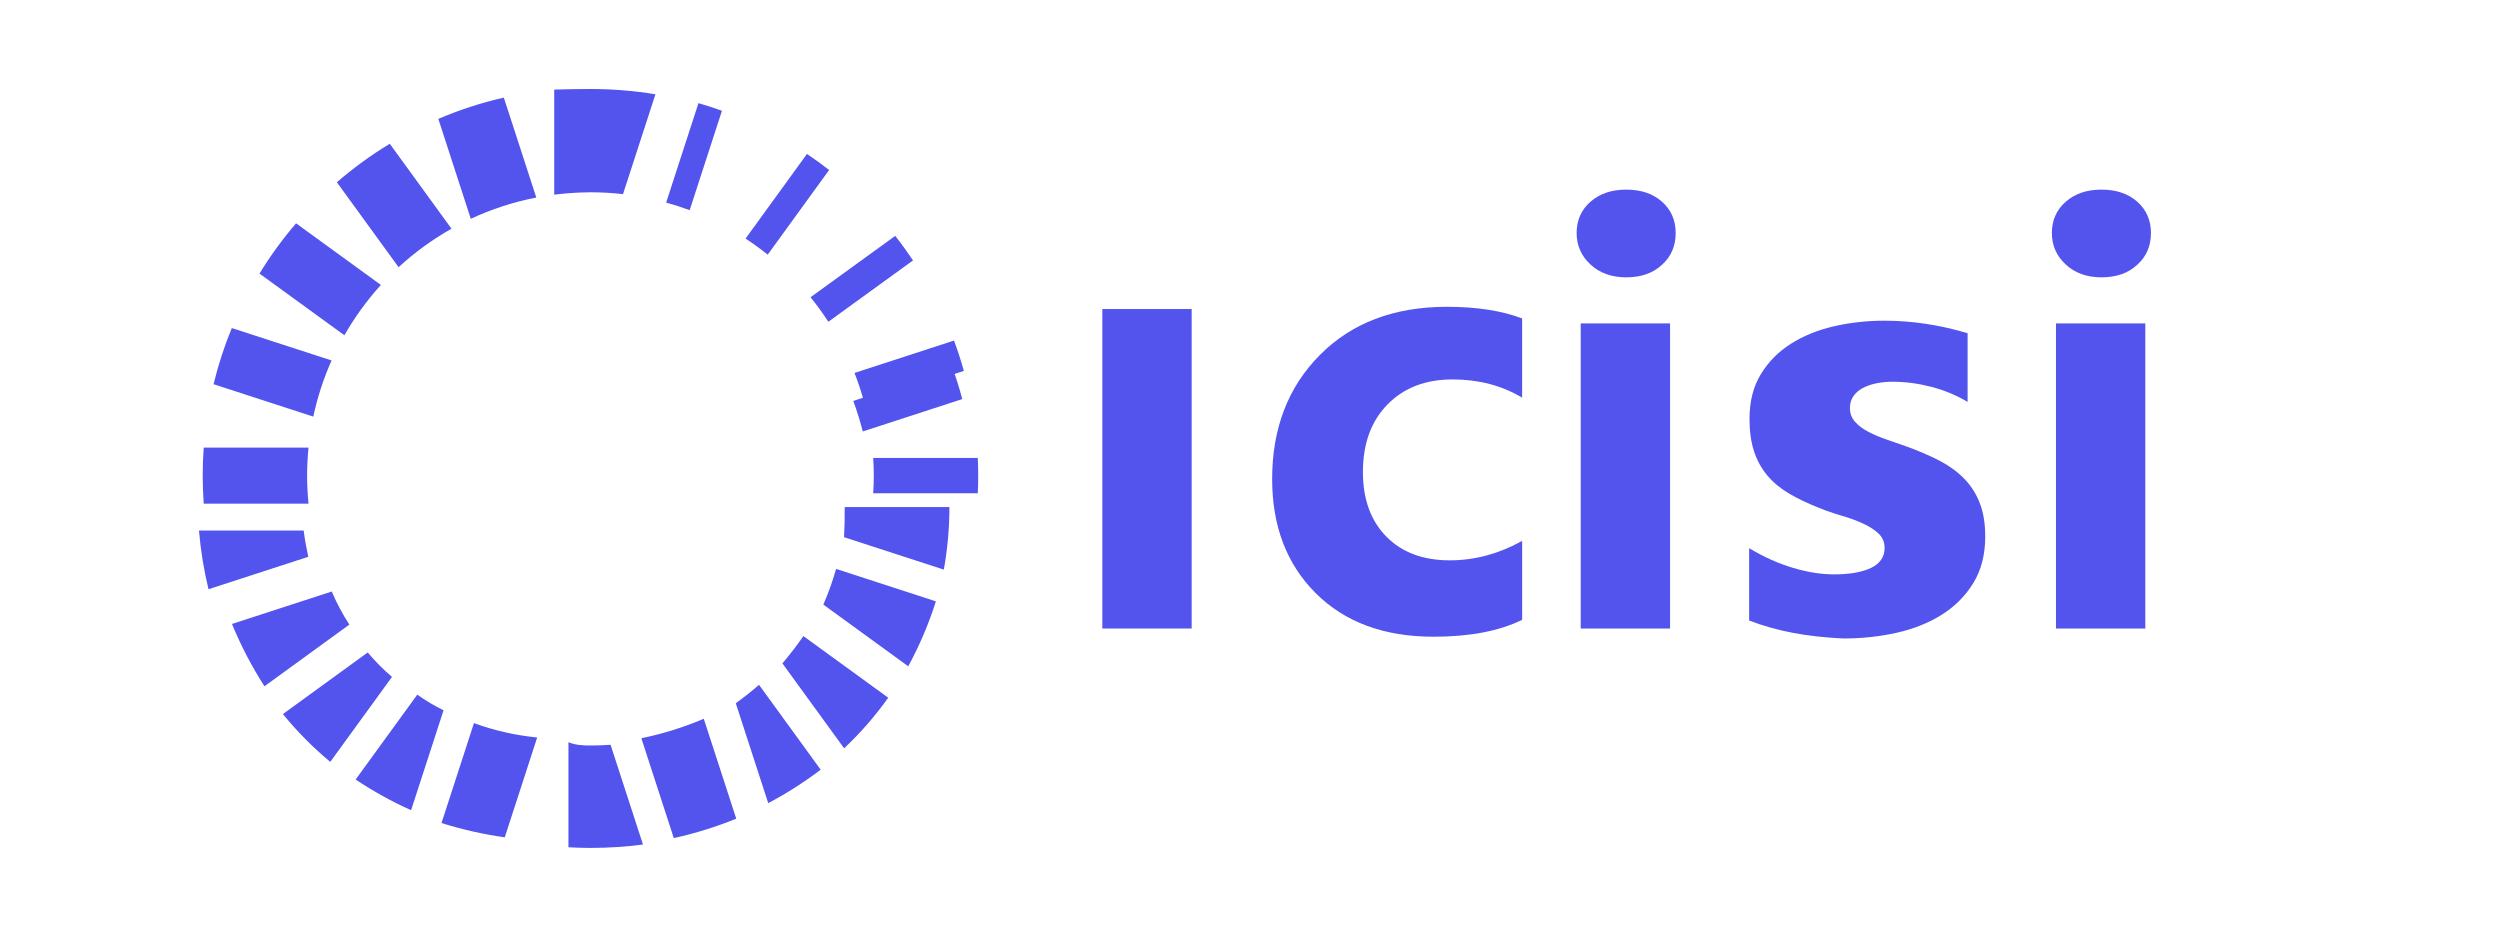
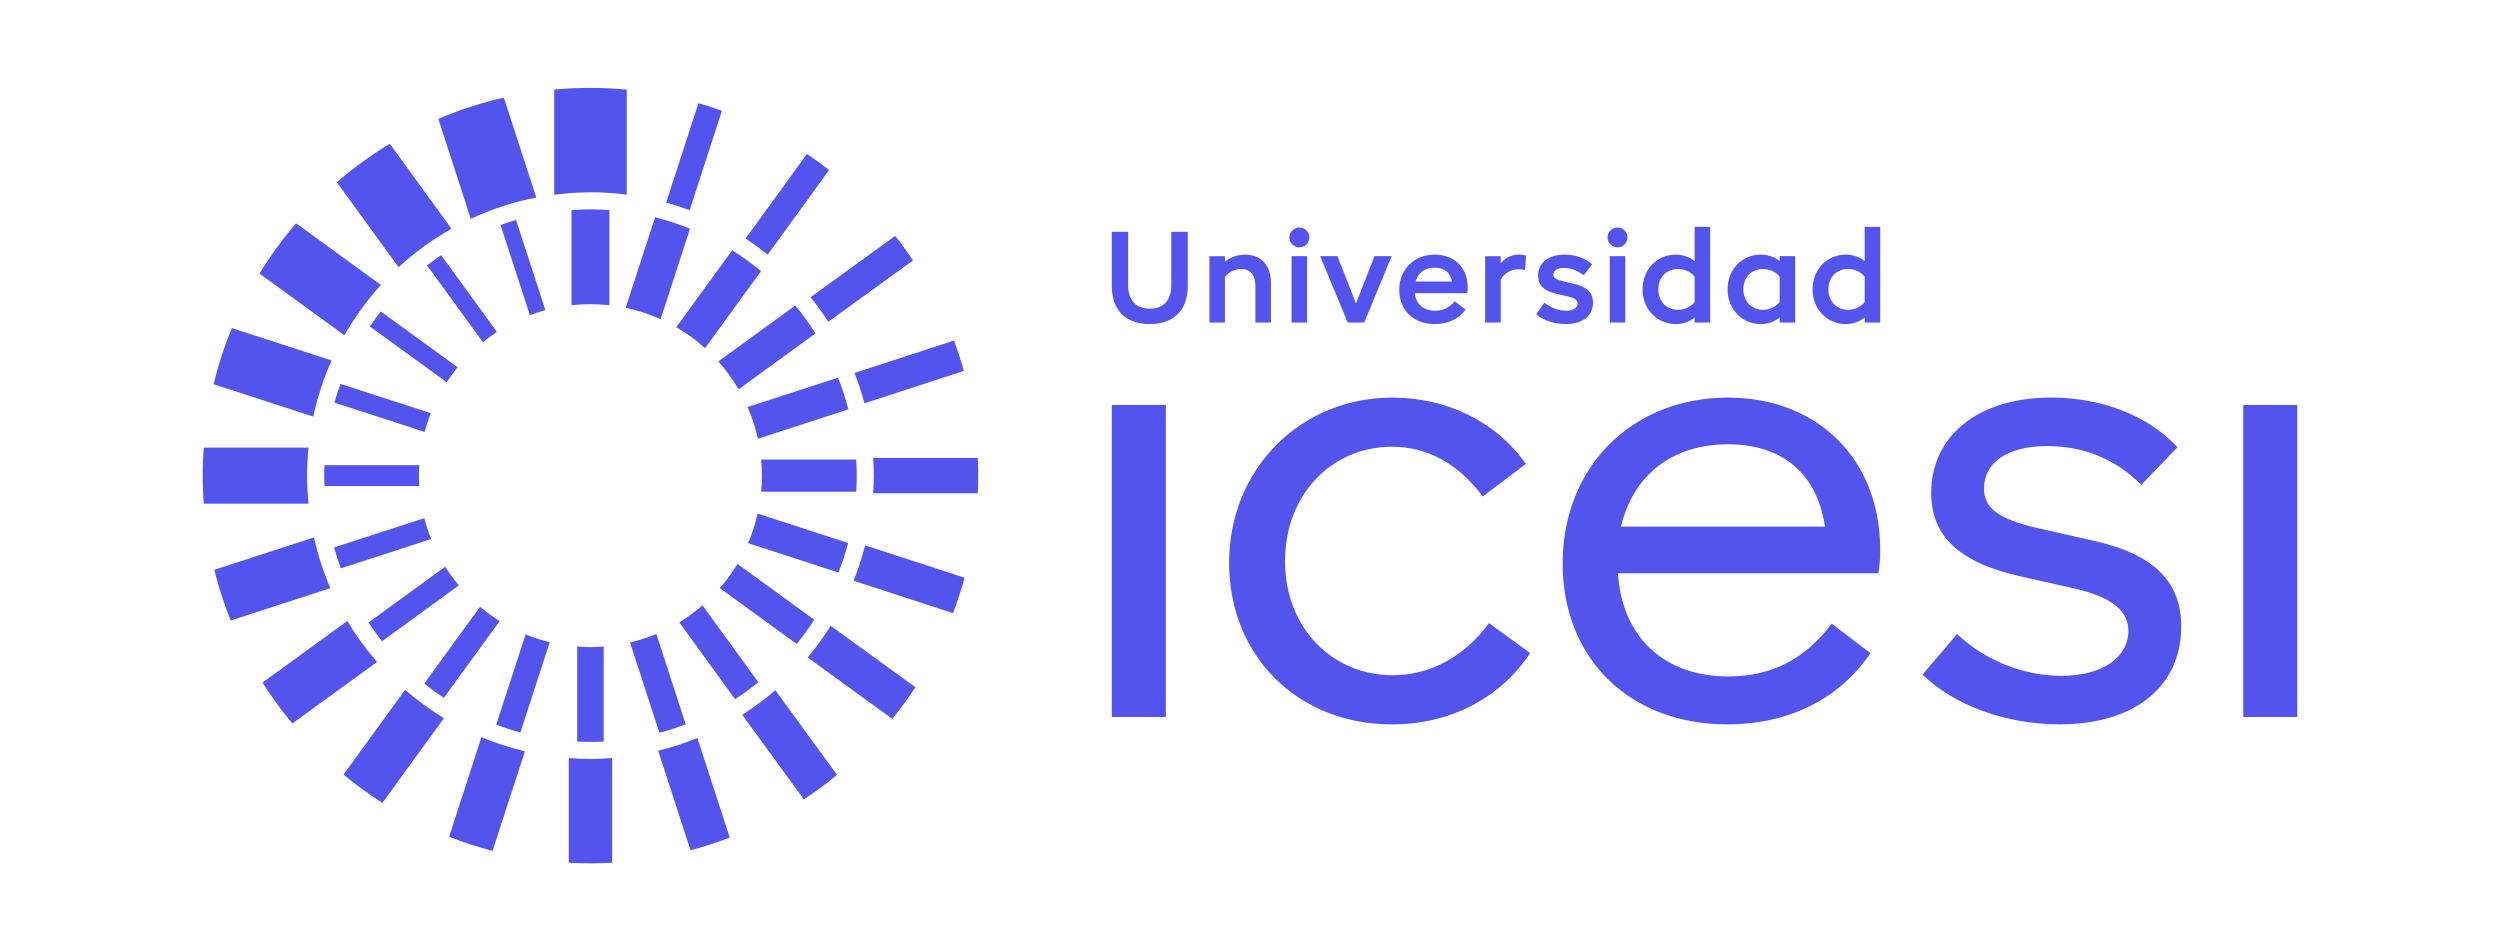
<svg xmlns="http://www.w3.org/2000/svg" version="1.1" id="Capa_1" x="0px" y="0px" viewBox="0 0 1536 584.44" style="enable-background:new 0 0 1536 584.44;" xml:space="preserve">
  <style type="text/css">
	.st0{fill:#5353EE;}
</style>
  <g>
    <g>
-       <path class="st0" d="M495.81,94.57c4.65,3.14,9.18,6.43,13.59,9.88l-37.72,52.01c-4.36-3.51-8.9-6.8-13.6-9.88L495.81,94.57z     M269.31,73.04l19.95,61.39c12.66-5.91,26.15-10.34,40.24-13.07l-19.95-61.39C295.64,63.14,282.19,67.54,269.31,73.04     M409.29,124.47c4.9,1.36,9.72,2.9,14.44,4.66l19.84-61.08c-4.74-1.71-9.55-3.27-14.43-4.68L409.29,124.47z M211.59,205.98    c6.36-11.12,13.86-21.5,22.43-30.9l-52.12-37.87c-8.28,9.65-15.8,19.97-22.47,30.88L211.59,205.98z M244.89,164.16    c9.85-9.08,20.76-17.01,32.51-23.64l-37.92-52.19c-11.51,6.97-22.38,14.89-32.5,23.65L244.89,164.16z M586.14,209.24l-61.12,19.9    c2.36,6.06,4.41,12.27,6.09,18.64l61.09-19.89C590.43,221.55,588.41,215.34,586.14,209.24 M188.69,292.22    c0-5.81,0.3-11.56,0.86-17.23h-64.38c-0.41,5.69-0.63,11.44-0.63,17.23c0,5.8,0.22,11.54,0.63,17.23h64.38    C188.99,303.78,188.69,298.04,188.69,292.22 M536.86,292.22c0,3.65-0.15,7.27-0.37,10.86h64.26c0.16-3.6,0.26-7.22,0.26-10.86    c0-3.64-0.09-7.26-0.26-10.86h-64.26C536.71,284.95,536.86,288.57,536.86,292.22 M192.5,255.97c2.54-12.01,6.35-23.54,11.22-34.5    l-61.3-19.92c-4.57,11.1-8.33,22.63-11.2,34.5L192.5,255.97z M498,182.62c3.91,4.82,7.55,9.85,10.93,15.08L560.96,160    c-3.46-5.17-7.1-10.2-10.94-15.07L498,182.62z M340.51,55.04v64.57c0,0,0,0,0,0c2.92-0.37,12.24-1.47,22.27-1.47    c6.75,0,13.42,0.39,19.99,1.14l19.93-61.35c-12.95-2.13-26.24-3.25-39.82-3.25C355.3,54.69,347.84,54.82,340.51,55.04     M530.08,265.09l61.12-19.89c-1.63-6.38-3.59-12.63-5.87-18.75l-61.09,19.88C526.52,252.44,528.48,258.7,530.08,265.09     M186.57,325.94h-64.32c1.05,12.32,3.02,24.37,5.85,36.08l61.3-19.93C188.22,336.77,187.27,331.38,186.57,325.94 M203.85,363.42    l-61.32,19.93c5.51,13.43,12.21,26.24,19.96,38.29l52.16-37.9C210.42,377.27,206.8,370.49,203.85,363.42 M225.94,400.86    l-52.12,37.86c8.72,10.71,18.47,20.55,29.09,29.37l37.93-52.19C235.43,411.29,230.45,406.26,225.94,400.86 M256.37,426.81    l-37.88,52.14c10.79,7.18,22.19,13.49,34.08,18.85l19.95-61.4C266.98,433.69,261.59,430.48,256.37,426.81 M291.2,444.28    l-19.94,61.39c12.61,3.96,25.58,6.92,38.86,8.78l19.93-61.34C316.65,451.78,303.64,448.83,291.2,444.28 M349.25,456.04v64.53    c4.53,0.25,9.09,0.39,13.68,0.39c10.9,0,21.62-0.71,32.12-2.08l-19.91-61.28c-4.05,0.29-8.12,0.43-12.23,0.43    C358.33,458.03,353.79,457.86,349.25,456.04 M394.05,453.57l19.93,61.36c13.21-2.92,26.04-6.93,38.37-11.93l-19.94-61.38    C420.1,446.84,407.22,450.88,394.05,453.57 M452.06,432.07L472,493.45c11.37-6.02,22.14-12.9,32.22-20.56l-37.88-52.14    C461.79,424.72,457.02,428.51,452.06,432.07 M480.71,407.57l37.92,52.19c10.02-9.43,19.1-19.85,27.1-31.09l-52.12-37.86    C489.61,396.58,485.3,402.18,480.71,407.57 M505.86,371.46l52.16,37.9c6.87-12.62,12.57-25.96,16.98-39.89l-61.3-19.93    C511.55,357.12,508.93,364.45,505.86,371.46 M518.59,330.05l61.29,19.92c2.25-12.47,3.44-25.32,3.44-38.43h-64.34    C519.05,317.8,518.91,323.98,518.59,330.05" />
-     </g>
-     <g>
-       <path class="st0" d="M732.16,189.87v196.29h-54.89V189.87H732.16z" />
-       <path class="st0" d="M935.2,380.82c-14.05,6.9-32.18,10.38-54.37,10.38c-30.43,0-54.58-8.91-72.44-26.74    c-17.86-17.82-26.78-41.2-26.78-70.13c0-31.14,9.78-56.57,29.36-76.27c19.57-19.7,45.57-29.56,78.01-29.56    c18.31,0,33.72,2.39,46.22,7.16v48.65c-12.5-7.46-26.74-11.19-42.71-11.19c-16.63,0-29.98,5.13-40.03,15.4    c-10.06,10.27-15.08,24.09-15.08,41.46c0,16.69,4.78,29.91,14.35,39.66c9.57,9.75,22.58,14.63,39.04,14.63    c15.31,0,30.12-3.98,44.44-11.94V380.82z" />
-       <path class="st0" d="M999.12,170.39c-8.96,0-16.27-2.63-21.94-7.89c-5.67-5.26-8.5-11.7-8.5-19.31    c0-7.85,2.83-14.26,8.5-19.23c5.67-4.98,12.98-7.46,21.94-7.46c9.12,0,16.47,2.49,22.05,7.46    c5.58,4.97,8.37,11.38,8.37,19.23c0,7.94-2.79,14.43-8.37,19.44C1015.59,167.88,1008.24,170.39,999.12,170.39z     M1026.08,386.16h-54.89V198.68h54.89V386.16z" />
-       <path class="st0" d="M1074.67,381.25v-44.43c9.04,5.39,18.02,9.42,26.95,12.08c8.92,2.66,17.34,3.99,25.24,3.99    c9.63,0,17.21-1.33,22.74-3.99c5.53-2.66,8.3-6.75,8.3-12.28c0-3.55-1.26-6.5-3.78-8.86    c-2.52-2.36-5.77-4.44-9.75-6.24c-3.98-1.8-8.33-3.38-13.05-4.74c-4.72-1.36-9.25-2.93-13.61-4.7    c-6.97-2.75-13.11-5.68-18.4-8.78c-5.29-3.1-9.75-6.79-13.38-11.07c-3.62-4.28-6.37-9.25-8.24-14.91    c-1.87-5.67-2.8-12.36-2.8-20.08c0-10.58,2.31-19.68,6.94-27.29c4.63-7.61,10.79-13.86,18.51-18.74    c7.72-4.88,16.54-8.46,26.47-10.75c9.93-2.28,20.27-3.43,31.03-3.43c8.4,0,16.91,0.65,25.53,1.95    c8.62,1.3,17.13,3.22,25.53,5.76v42.18c-6.97-4.12-14.44-7.22-22.42-9.28c-7.98-2.06-15.85-3.1-23.62-3.1    c-3.56,0-6.92,0.32-10.08,0.98c-3.16,0.65-5.94,1.62-8.36,2.92c-2.42,1.3-4.33,2.98-5.73,5.04    c-1.4,2.07-2.1,4.45-2.1,7.17c0,3.3,1.04,6.13,3.14,8.5c2.1,2.36,4.85,4.42,8.24,6.18    c3.39,1.77,7.17,3.36,11.34,4.78c4.17,1.42,8.35,2.88,12.56,4.38c7.22,2.64,13.77,5.47,19.65,8.5    c5.88,3.03,10.92,6.67,15.12,10.94c4.2,4.27,7.43,9.28,9.69,15.03c2.26,5.75,3.39,12.65,3.39,20.7    c0,11.12-2.44,20.65-7.32,28.57c-4.88,7.93-11.36,14.42-19.43,19.48c-8.07,5.06-17.34,8.76-27.79,11.09    c-10.45,2.33-21.35,3.49-32.69,3.49C1110.08,391.2,1091.99,387.88,1074.67,381.25z" />
-       <path class="st0" d="M1291.12,170.39c-8.96,0-16.27-2.63-21.94-7.89c-5.67-5.26-8.5-11.7-8.5-19.31    c0-7.85,2.83-14.26,8.5-19.23c5.67-4.98,12.98-7.46,21.94-7.46c9.12,0,16.47,2.49,22.05,7.46    c5.58,4.97,8.37,11.38,8.37,19.23c0,7.94-2.79,14.43-8.37,19.44C1307.59,167.88,1300.24,170.39,1291.12,170.39z     M1318.08,386.16h-54.89V198.68h54.89V386.16z" />
+       <path class="st0" d="M495.81,94.57c4.65,3.14,9.18,6.43,13.59,9.88l-37.72,52.01c-4.36-3.51-8.9-6.8-13.6-9.88L495.81,94.57z     M269.31,73.04l19.95,61.39c12.66-5.91,26.15-10.34,40.24-13.07l-19.95-61.39C295.64,63.14,282.19,67.54,269.31,73.04     M409.29,124.47c4.9,1.36,9.72,2.9,14.44,4.66l19.84-61.08c-4.74-1.71-9.55-3.27-14.43-4.68L409.29,124.47z M211.59,205.98    c6.36-11.12,13.86-21.5,22.43-30.9l-52.12-37.87c-8.28,9.65-15.8,19.97-22.47,30.88L211.59,205.98z M244.89,164.16    c9.85-9.08,20.76-17.01,32.51-23.64l-37.92-52.19c-11.51,6.97-22.38,14.89-32.5,23.65L244.89,164.16z M586.14,209.24l-61.12,19.9    c2.36,6.06,4.41,12.27,6.09,18.64l61.09-19.89C590.43,221.55,588.41,215.34,586.14,209.24 M188.69,292.22    c0-5.81,0.3-11.56,0.86-17.23h-64.38c-0.41,5.69-0.63,11.44-0.63,17.23c0,5.8,0.22,11.54,0.63,17.23h64.38    C188.99,303.78,188.69,298.04,188.69,292.22 M536.86,292.22c0,3.65-0.15,7.27-0.37,10.86h64.26c0.16-3.6,0.26-7.22,0.26-10.86    c0-3.64-0.09-7.26-0.26-10.86h-64.26C536.71,284.95,536.86,288.57,536.86,292.22 M192.5,255.97c2.54-12.01,6.35-23.54,11.22-34.5    l-61.3-19.92c-4.57,11.1-8.33,22.63-11.2,34.5L192.5,255.97z M498,182.62c3.91,4.82,7.55,9.85,10.93,15.08L560.96,160    c-3.46-5.17-7.1-10.2-10.94-15.07L498,182.62z M340.51,55.04v64.57c0,0,0,0,0,0c2.92-0.37,12.24-1.47,22.27-1.47    c11.06,0,19.34,1.09,22.27,1.47h0V55.04c-3.64-0.34-12.65-1.04-22.27-1.04C351.12,53.99,344.15,54.7,340.51,55.04 M476.37,424.08    c-6.39,5.51-13.18,10.56-20.33,15.11l37.86,51.95c7.06-4.66,13.87-9.68,20.38-15.05L476.37,424.08z M202.99,361.35    c-4.3-9.93-7.69-20.35-10.09-31.15l-61.26,19.91c2.67,10.68,6.06,21.08,10.11,31.14L202.99,361.35z M428.48,453.43    c-7.77,3.17-15.81,5.79-24.1,7.82l19.87,61.17c8.22-2.19,16.25-4.8,24.1-7.82L428.48,453.43z M531.53,335.07    c-1.89,7.45-4.28,14.7-7.1,21.74l61.14,19.89c2.69-7.09,5.05-14.35,7.07-21.74L531.53,335.07z M510.37,384.49    c-4.27,6.82-8.99,13.33-14.14,19.47l52.03,37.74c5.03-6.24,9.76-12.73,14.15-19.47L510.37,384.49z M234.96,493.29l37.81-52.04    c-8.46-5.12-16.43-10.98-23.86-17.42l-37.84,52.07C218.65,482.17,226.63,487.98,234.96,493.29 M231.68,406.69    c-6.82-7.8-12.97-16.2-18.32-25.14l-52.06,37.82c5.56,8.79,11.67,17.19,18.3,25.15L231.68,406.69z M322.51,461.57    c-9.2-2.18-18.14-5.06-26.71-8.64l-19.88,61.18c8.67,3.39,17.58,6.29,26.7,8.67L322.51,461.57z M376.11,530.07v-64.33    c-4.4,0.33-8.84,0.56-13.33,0.56c-4.49,0-8.93-0.23-13.33-0.56v64.33c4.41,0.24,8.86,0.38,13.33,0.38    C367.25,530.45,371.7,530.32,376.11,530.07 M317.07,135.15c-3.21,0.93-6.4,1.94-9.53,3.06l18.02,55.44    c3.11-1.17,6.29-2.2,9.52-3.08L317.07,135.15z M374.41,129.09v58.44c-3.82-0.42-7.7-0.65-11.64-0.65c-3.94,0-7.82,0.23-11.64,0.65    v-58.44c3.85-0.27,7.72-0.46,11.64-0.46C366.69,128.63,370.57,128.81,374.41,129.09 M405.88,196.1    c-6.81-3.06-13.98-5.43-21.47-6.99l18.07-55.6c7.37,1.84,14.53,4.19,21.47,6.99L405.88,196.1z M433.21,213.89    c-5.42-4.88-11.36-9.18-17.7-12.86l34.35-47.28c6.19,3.9,12.11,8.18,17.7,12.85L433.21,213.89z M305.33,203.94    c-3,1.95-5.89,4.05-8.66,6.29l-34.26-47.14c2.81-2.19,5.68-4.32,8.64-6.33L305.33,203.94z M453.79,239.19    c-3.58-6.13-7.75-11.87-12.45-17.13l47.28-34.35c4.51,5.42,8.65,11.16,12.44,17.14L453.79,239.19z M209.16,235.84l55.5,18.02    c-1.46,3.74-2.73,7.57-3.77,11.5l-55.43-18C206.57,243.47,207.78,239.61,209.16,235.84 M468.13,292.22c0-3.34-0.17-6.63-0.48-9.89    h58.4c0.19,3.28,0.33,6.57,0.33,9.89c0,3.33-0.13,6.62-0.33,9.89h-58.4C467.95,298.85,468.13,295.56,468.13,292.22 M281.16,225.63    c-2.4,2.94-4.64,6.02-6.71,9.22l-47.2-34.26c2.14-3.15,4.41-6.2,6.76-9.19L281.16,225.63z M257.43,292.22    c0,2.15,0.09,4.28,0.21,6.4h-58.3c-0.08-2.13-0.16-4.26-0.16-6.4c0-2.15,0.08-4.27,0.16-6.4h58.3    C257.51,287.94,257.43,290.07,257.43,292.22 M294.95,372.81c3.79,3.19,7.82,6.12,12.04,8.77l-34.28,47.2    c-4.15-2.74-8.16-5.67-12.04-8.78L294.95,372.81z M322.93,389.75c4.78,1.95,9.73,3.57,14.83,4.81l-18.04,55.49    c-5.05-1.37-9.99-2.97-14.84-4.81L322.93,389.75z M273.55,348.2c2.53,4.02,5.31,7.86,8.34,11.49l-47.16,34.27    c-2.95-3.7-5.74-7.52-8.36-11.47L273.55,348.2z M260.7,318.34c1.12,4.4,2.54,8.67,4.2,12.83l-55.5,18.03    c-1.56-4.2-2.92-8.49-4.14-12.85L260.7,318.34z M354.63,455.61v-58.38c2.69,0.21,5.4,0.35,8.15,0.35c2.74,0,5.45-0.14,8.14-0.35    v58.38c-2.7,0.13-5.41,0.21-8.14,0.21C360.04,455.81,357.33,455.74,354.63,455.61 M465.65,269.56    c-1.48-6.76-3.61-13.28-6.32-19.48l55.55-18.05c2.5,6.31,4.66,12.8,6.37,19.47L465.65,269.56z M387.09,394.72    c5.57-1.32,10.98-3.06,16.17-5.22l18.04,55.49c-5.26,2.02-10.65,3.78-16.16,5.25L387.09,394.72z M459.62,333.72    c2.49-5.8,4.45-11.88,5.87-18.16l55.58,18.06c-1.62,6.2-3.62,12.25-5.93,18.14L459.62,333.72z M442.25,361.33    c4.02-4.62,7.66-9.58,10.83-14.86l47.21,34.3c-3.33,5.16-6.92,10.14-10.8,14.88L442.25,361.33z M417.33,382.36    c5.06-3.07,9.83-6.58,14.28-10.43l34.32,47.24c-4.57,3.72-9.35,7.17-14.32,10.39L417.33,382.36z" />
+       <path class="st0" d="M683.09,248.8h33.21v191.72h-33.21V248.8z M755.17,345.8c0-57.74,43.78-101.52,100.39-101.52    c32.83,0,63.4,14.34,81.9,40.76l-26.42,20c-15.47-20.76-34.72-30.57-55.85-30.57c-36.61,0-65.67,29.06-65.67,70.2    c0,41.89,29.82,70.2,66.05,70.2c23.4,0,44.53-11.7,59.25-32.08l25.29,18.49c-18.49,27.93-49.44,43.78-84.91,43.78    C797.44,445.05,755.17,403.16,755.17,345.8 M1154.08,352.21H994.06c2.64,40.38,29.44,63.4,67.93,63.4    c26.04,0,47.18-10.57,63.4-32.46l23.78,18.12c-18.49,27.55-49.44,43.78-87.93,43.78c-60.01,0-101.15-40.38-101.15-98.88    c0-59.63,43.02-101.9,101.52-101.9c54.72,0,93.59,37.36,93.59,93.59C1155.21,343.53,1154.83,347.68,1154.08,352.21 M995.95,323.53    h125.3c-4.91-33.21-26.8-50.57-59.63-50.57C1028.02,272.96,1003.49,291.45,995.95,323.53 M1181.24,414.48l21.13-24.91    c18.12,16.98,41.89,25.66,64.16,25.66c25.66,0,41.14-11.7,41.14-27.55c0-11.32-8.3-20.38-32.83-26.04l-33.59-7.55    c-38.5-8.68-54.72-25.29-54.72-51.33c0-34.72,28.68-58.5,73.59-58.5c30.95,0,59.63,10.94,77.75,30.57l-22.27,23.02    c-15.85-15.85-35.48-23.78-57.74-23.78c-25.29,0-38.87,10.57-38.87,26.04c0,11.32,7.17,18.49,33.59,24.53l33.59,7.55    c38.87,8.68,53.97,26.42,53.97,52.84c0,35.85-27.55,60.01-74.73,60.01C1232.57,445.05,1200.49,433.35,1181.24,414.48     M1378.24,248.8h33.21v191.72h-33.21V248.8z M683.09,175.86v-33.44h10.03v32.41c0,10.03,4.94,14.81,13.3,14.81    c8.36,0,13.22-4.78,13.22-14.81v-32.41h10.11v33.44c0,14.97-8.92,23.25-23.33,23.25C691.93,199.11,683.09,190.83,683.09,175.86     M780.88,173.71v24.45h-9.56v-22.38c0-7.01-3.34-10.51-8.68-10.51c-3.51,0-7.17,1.43-10.03,4.78v28.11h-9.55v-40.77h9.55v3.43    c3.34-2.79,7.8-4.38,12.42-4.38C774.42,156.43,780.88,162.72,780.88,173.71 M792.18,145.84c0-3.27,2.79-6.05,6.21-6.05    c3.35,0,6.05,2.79,6.05,6.05c0,3.42-2.71,6.13-6.05,6.13C794.97,151.97,792.18,149.26,792.18,145.84 M793.54,157.38h9.55v40.77    h-9.55V157.38z M855.01,157.38l-16.81,40.77h-10.19l-16.88-40.77h10.59l11.39,29.07l11.39-29.07H855.01z M901.51,180.16h-32.25    c0.8,6.93,5.49,10.75,12.5,10.75c4.7,0,8.68-1.75,12.02-5.81l6.69,5.1c-4.3,5.81-10.91,8.92-18.87,8.92    c-13.22,0-21.9-8.6-21.9-21.02c0-12.58,9.08-21.66,21.82-21.66c11.87,0,20.23,7.8,20.23,20.15    C901.75,177.85,901.67,178.97,901.51,180.16 M869.74,172.99h22.38c-1.03-5.73-4.94-8.52-10.67-8.52    C875.47,164.47,871.25,167.5,869.74,172.99 M937.59,156.99l-0.56,8.84c-1.36-0.24-2.63-0.4-3.75-0.4c-4.62,0-8.68,2.07-11.23,6.21    v26.52h-9.55v-40.77h9.55v4.38c2.63-3.43,6.93-5.34,11.31-5.34C934.64,156.43,936.07,156.59,937.59,156.99 M943.87,193.14    l4.94-7.17c4.22,3.27,9.08,4.94,13.46,4.94c4.46,0,7.01-1.83,7.01-4.38c0-1.91-1.43-3.35-5.65-4.3l-7.09-1.67    c-8.2-1.91-11.55-5.5-11.55-11.15c0-7.72,6.21-12.98,16.32-12.98c6.69,0,12.82,2.23,16.88,5.97l-5.17,6.77    c-3.83-3.03-7.96-4.54-12.11-4.54c-4.3,0-6.53,1.67-6.53,4.14c0,1.83,1.28,2.94,5.66,3.98l7.09,1.67    c8.28,1.91,11.62,5.66,11.62,11.47c0,7.96-6.13,13.22-16.8,13.22C954.95,199.11,948.17,196.8,943.87,193.14 M987.67,145.84    c0-3.27,2.79-6.05,6.21-6.05c3.35,0,6.05,2.79,6.05,6.05c0,3.42-2.71,6.13-6.05,6.13C990.46,151.97,987.67,149.26,987.67,145.84     M989.03,157.38h9.55v40.77h-9.55V157.38z M1050.74,139.39v58.77h-9.55v-3.11c-3.11,2.63-7.32,4.06-11.7,4.06    c-11.15,0-20.31-8.92-20.31-21.34c0-12.42,9.16-21.34,20.31-21.34c4.38,0,8.6,1.44,11.7,4.06v-21.1H1050.74z M1041.18,185.57    v-15.61c-2.63-3.19-6.45-4.7-10.27-4.7c-6.77,0-12.03,4.86-12.03,12.5c0,7.64,5.26,12.58,12.03,12.58    C1034.73,190.35,1038.56,188.76,1041.18,185.57 M1102.98,157.38v40.77h-9.55v-3.11c-3.11,2.63-7.33,4.06-11.71,4.06    c-11.15,0-20.3-8.92-20.3-21.34c0-12.42,9.16-21.34,20.3-21.34c4.38,0,8.6,1.44,11.71,4.06v-3.11H1102.98z M1093.42,185.57v-15.61    c-2.63-3.19-6.45-4.7-10.27-4.7c-6.77,0-12.02,4.86-12.02,12.5c0,7.64,5.26,12.58,12.02,12.58    C1086.97,190.35,1090.79,188.76,1093.42,185.57 M1155.21,139.39v58.77h-9.55v-3.11c-3.11,2.63-7.33,4.06-11.71,4.06    c-11.15,0-20.31-8.92-20.31-21.34c0-12.42,9.16-21.34,20.31-21.34c4.38,0,8.6,1.44,11.71,4.06v-21.1H1155.21z M1145.66,185.57    v-15.61c-2.63-3.19-6.45-4.7-10.27-4.7c-6.77,0-12.02,4.86-12.02,12.5c0,7.64,5.26,12.58,12.02,12.58    C1139.2,190.35,1143.03,188.76,1145.66,185.57" />
    </g>
  </g>
</svg>
